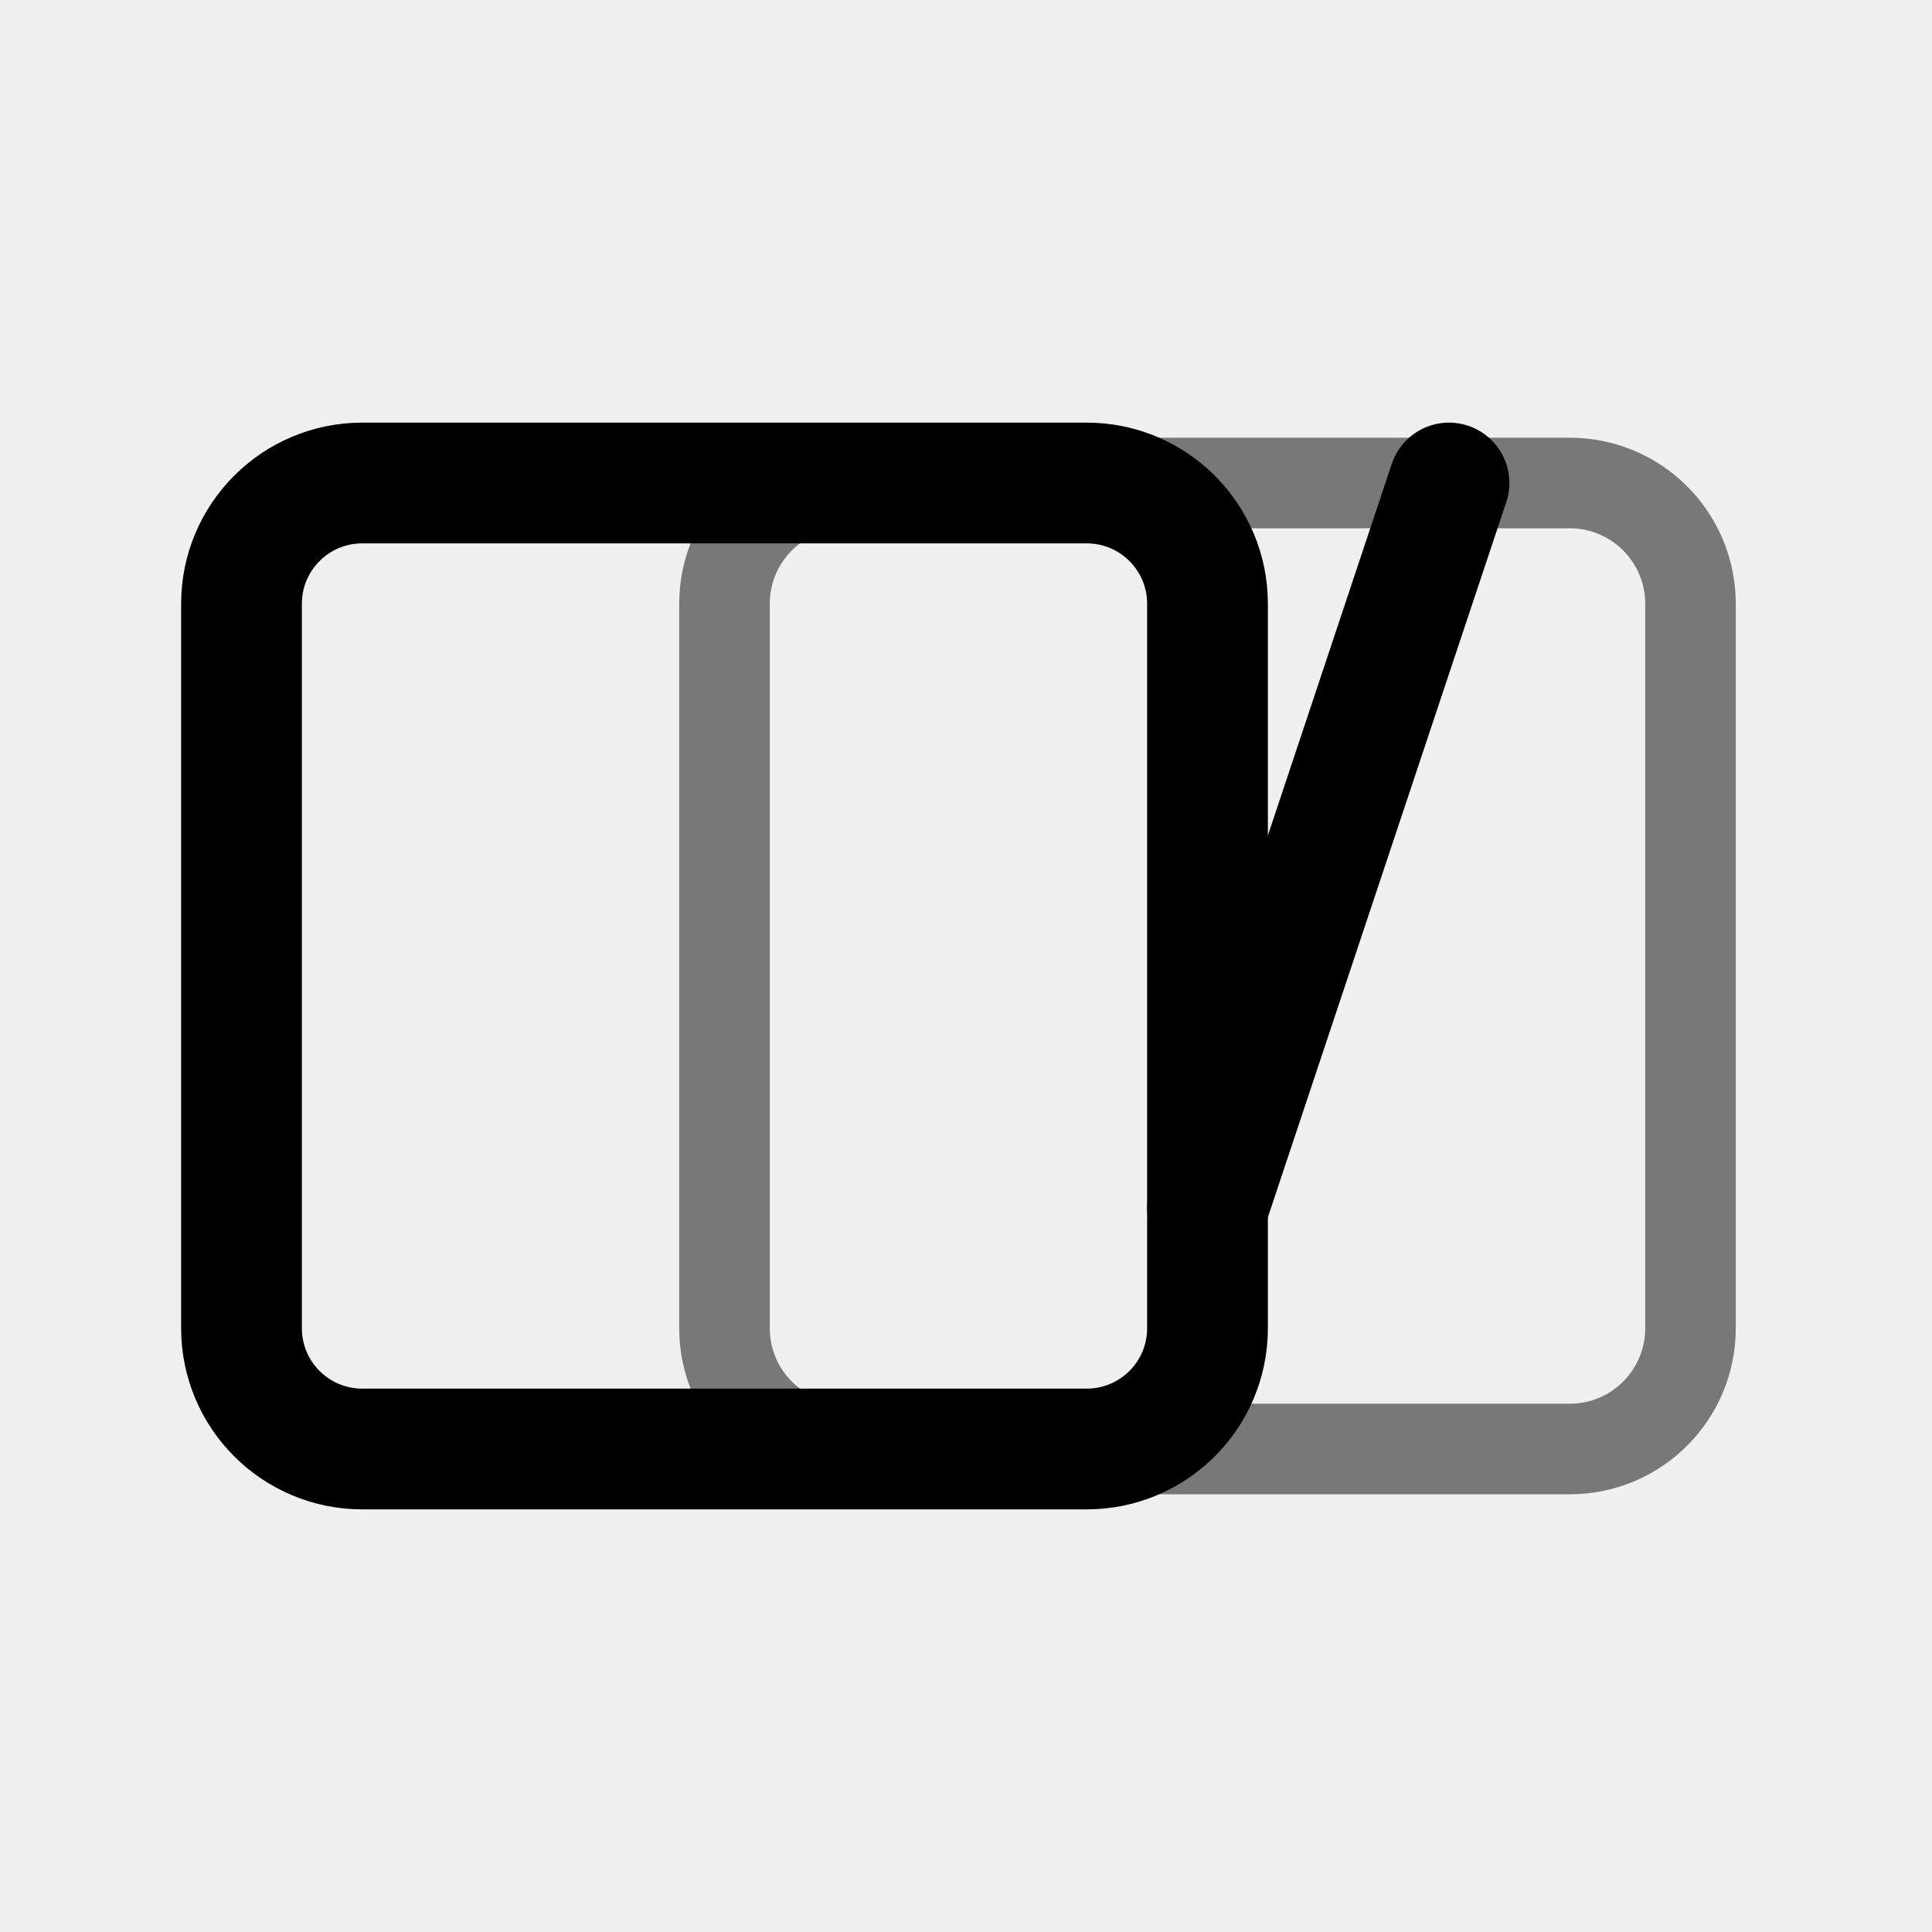
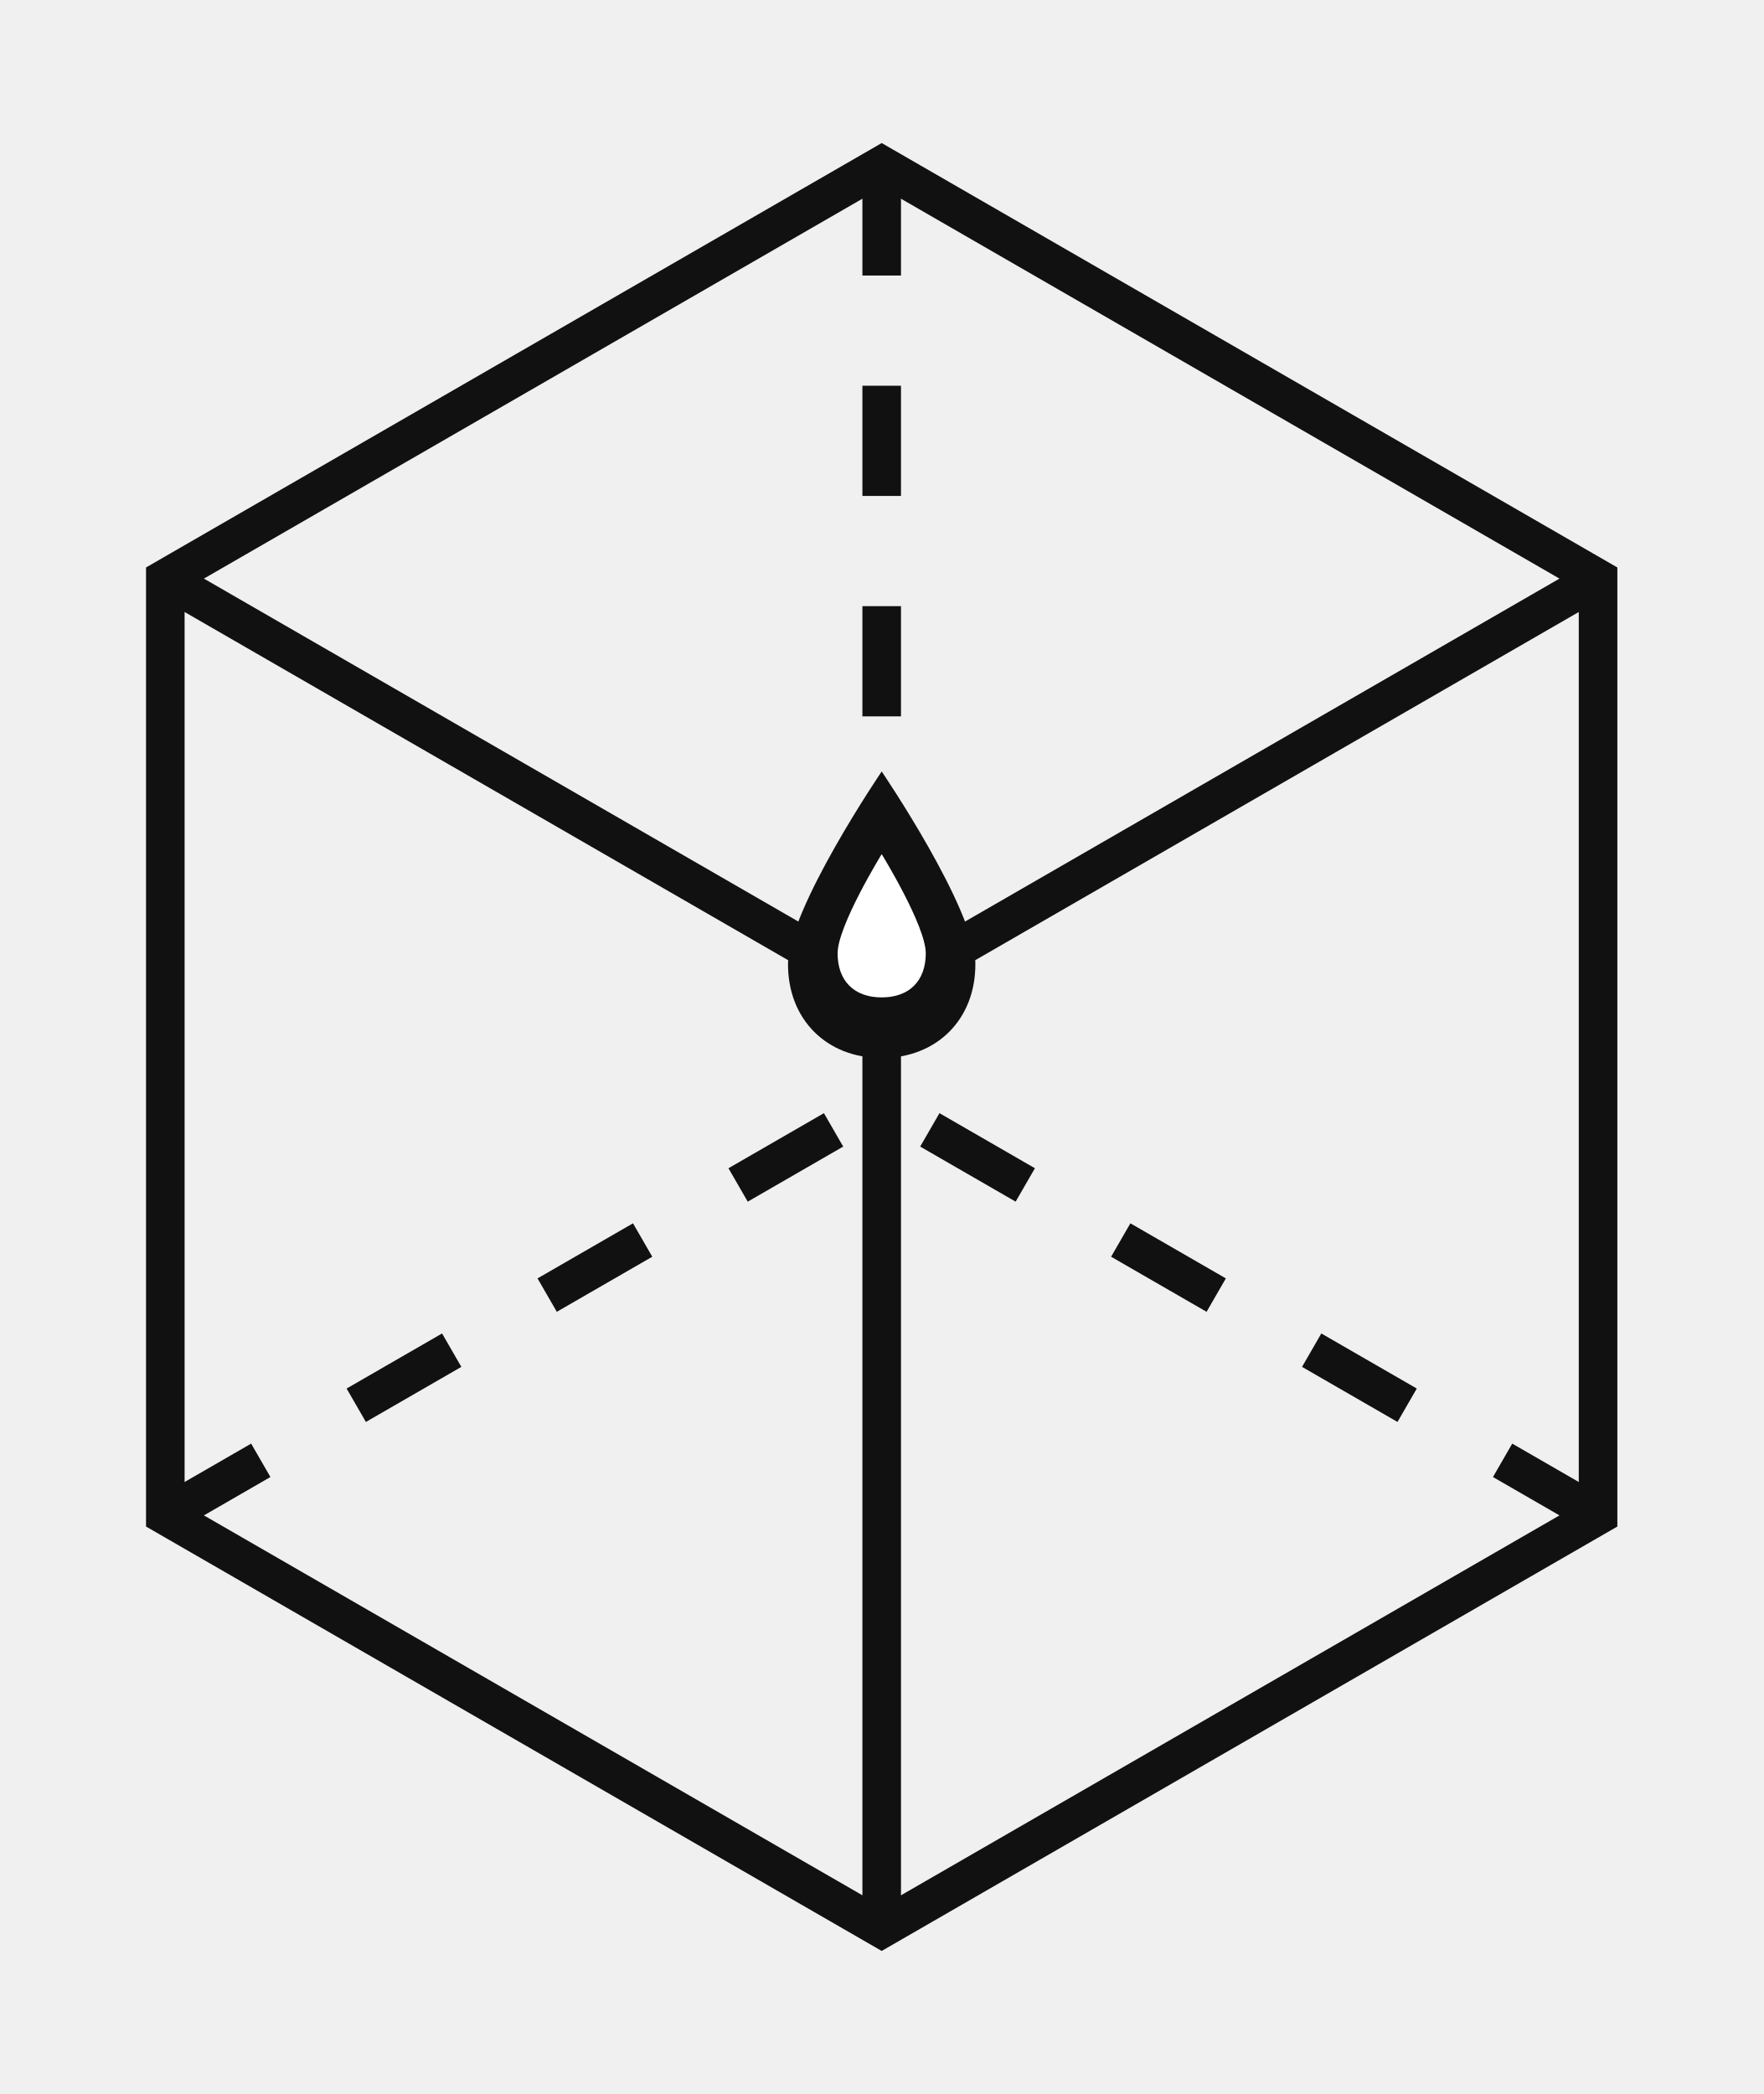
- <svg xmlns="http://www.w3.org/2000/svg" viewBox="0 0 32 32" fill="none">
-   <rect x="4" y="8" width="16" height="16" rx="2" stroke="#000000" stroke-width="2" fill="none" />
-   <rect x="12" y="8" width="16" height="16" rx="2" stroke="#000000" stroke-width="1.5" fill="none" opacity="0.5" />
-   <path d="M20 20 Q22 14 24 8" stroke="#000000" stroke-width="2" stroke-linecap="round" fill="none" />
+ <svg xmlns="http://www.w3.org/2000/svg" width="32" height="38" viewBox="0 0 32 38" fill="none">
+   <path d="M16 3 L29 10.5 L29 27.5 L16 35 L3 27.5 L3 10.5 Z" stroke="#111111" stroke-width="0.7" fill="none" />
+   <path d="M3 10.5 L16 18 L29 10.5" stroke="#111111" stroke-width="0.7" fill="none" />
+   <path d="M16 18 L16 35" stroke="#111111" stroke-width="0.7" fill="none" />
+   <path d="M16 3 L16 18" stroke="#111111" stroke-width="0.7" stroke-dasharray="2 2" fill="none" />
+   <path d="M3 27.5 L16 20" stroke="#111111" stroke-width="0.7" stroke-dasharray="2 2" fill="none" />
+   <path d="M29 27.5 L16 20" stroke="#111111" stroke-width="0.7" stroke-dasharray="2 2" fill="none" />
+   <path d="M16 14 C16 14 14.3 16.5 14.3 17.5 C14.3 18.5 15 19.2 16 19.2 C17 19.2 17.7 18.5 17.7 17.5 C17.7 16.5 16 14 16 14Z" fill="#111111" />
+   <path d="M16 15.5 C16 15.5 15.2 16.8 15.2 17.3 C15.2 17.8 15.5 18.1 16 18.1 C16.5 18.1 16.8 17.8 16.8 17.3 C16.8 16.8 16 15.5 16 15.5Z" fill="white" />
</svg>
